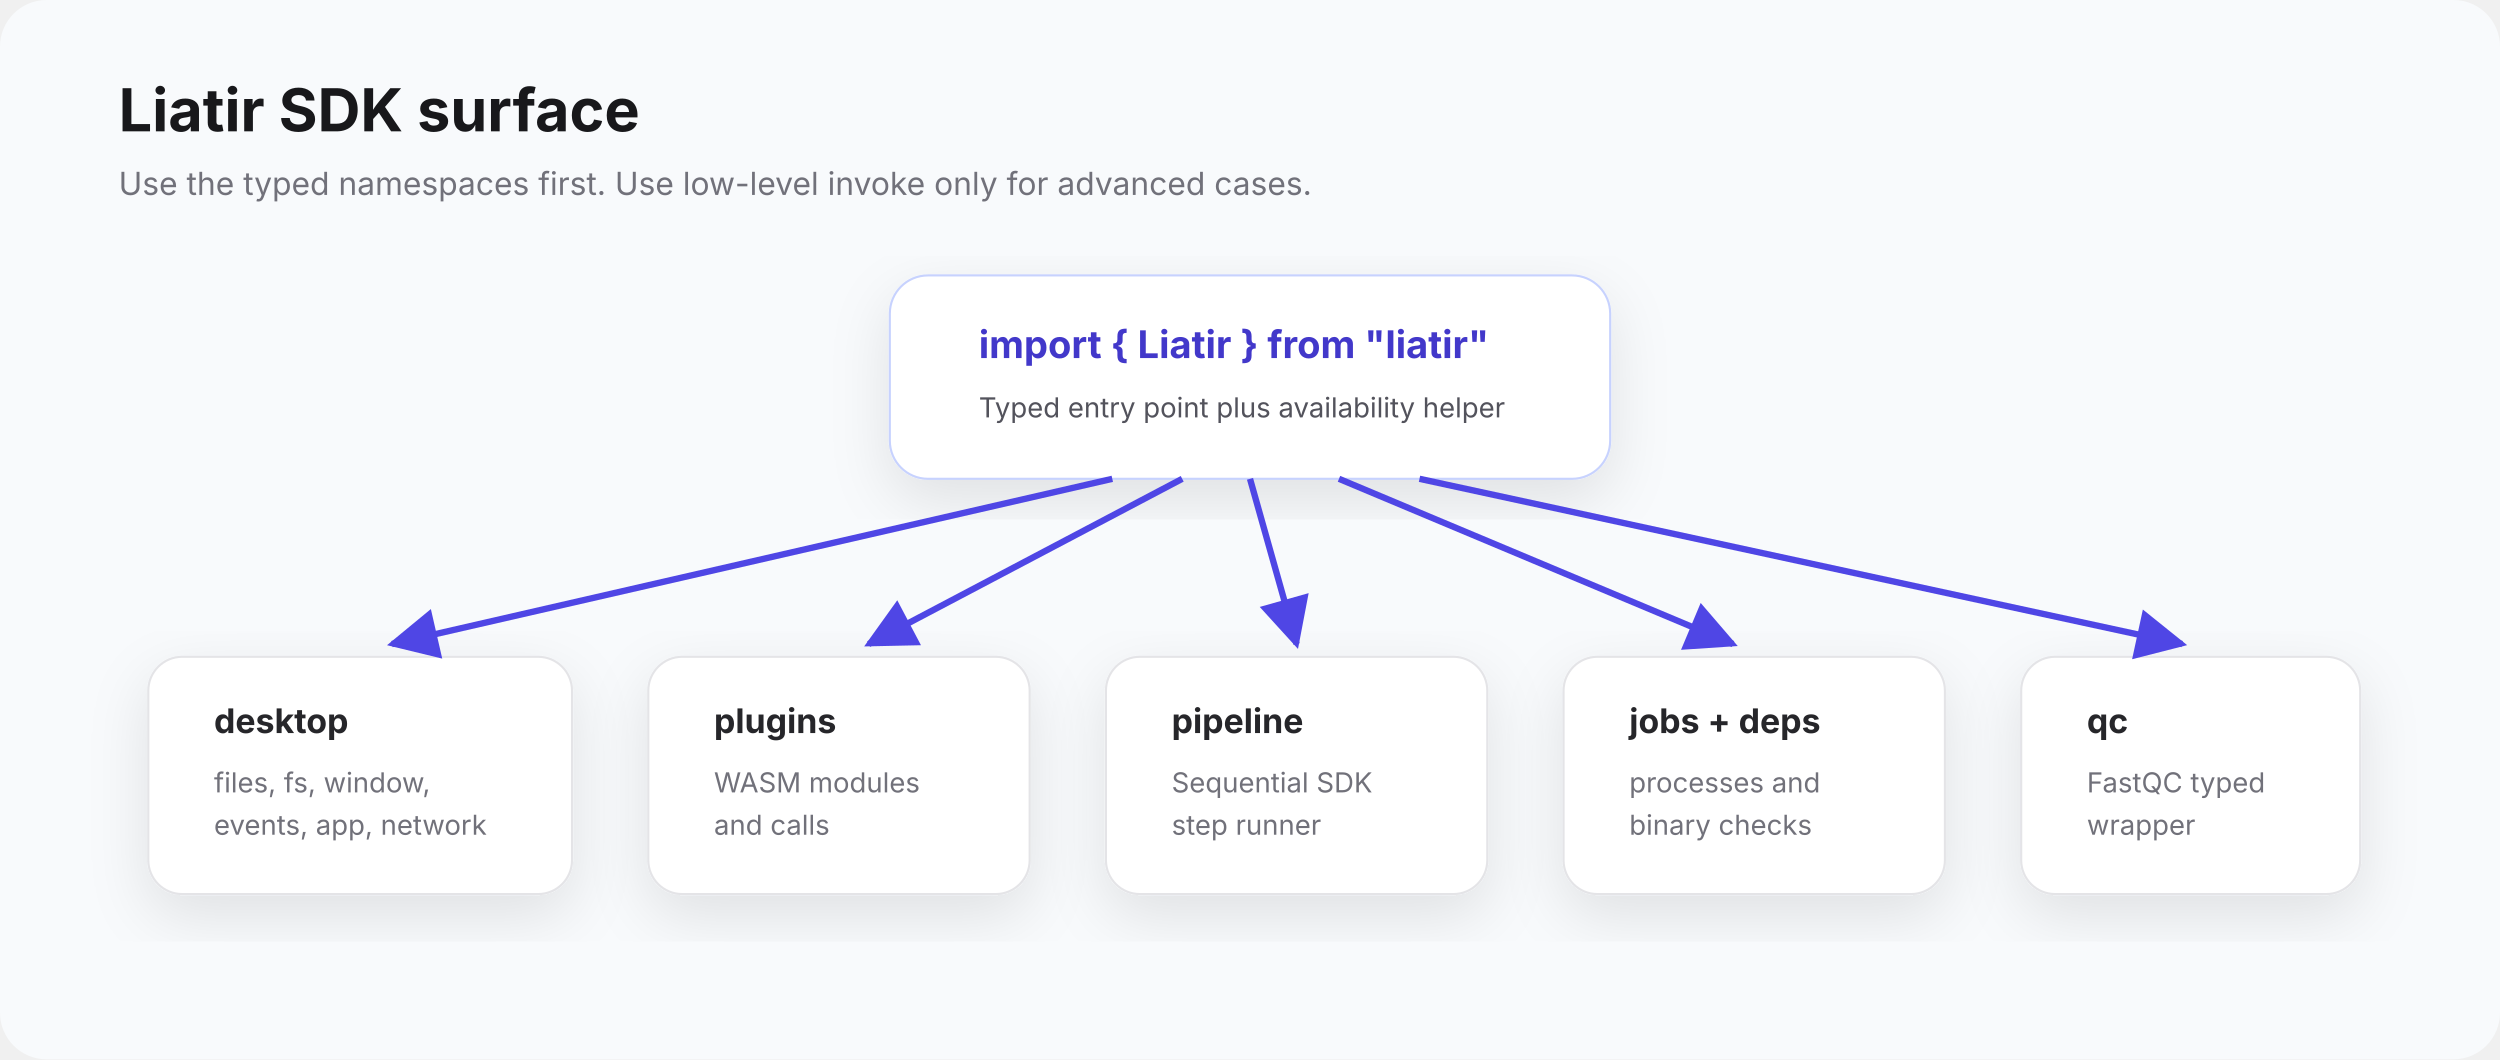
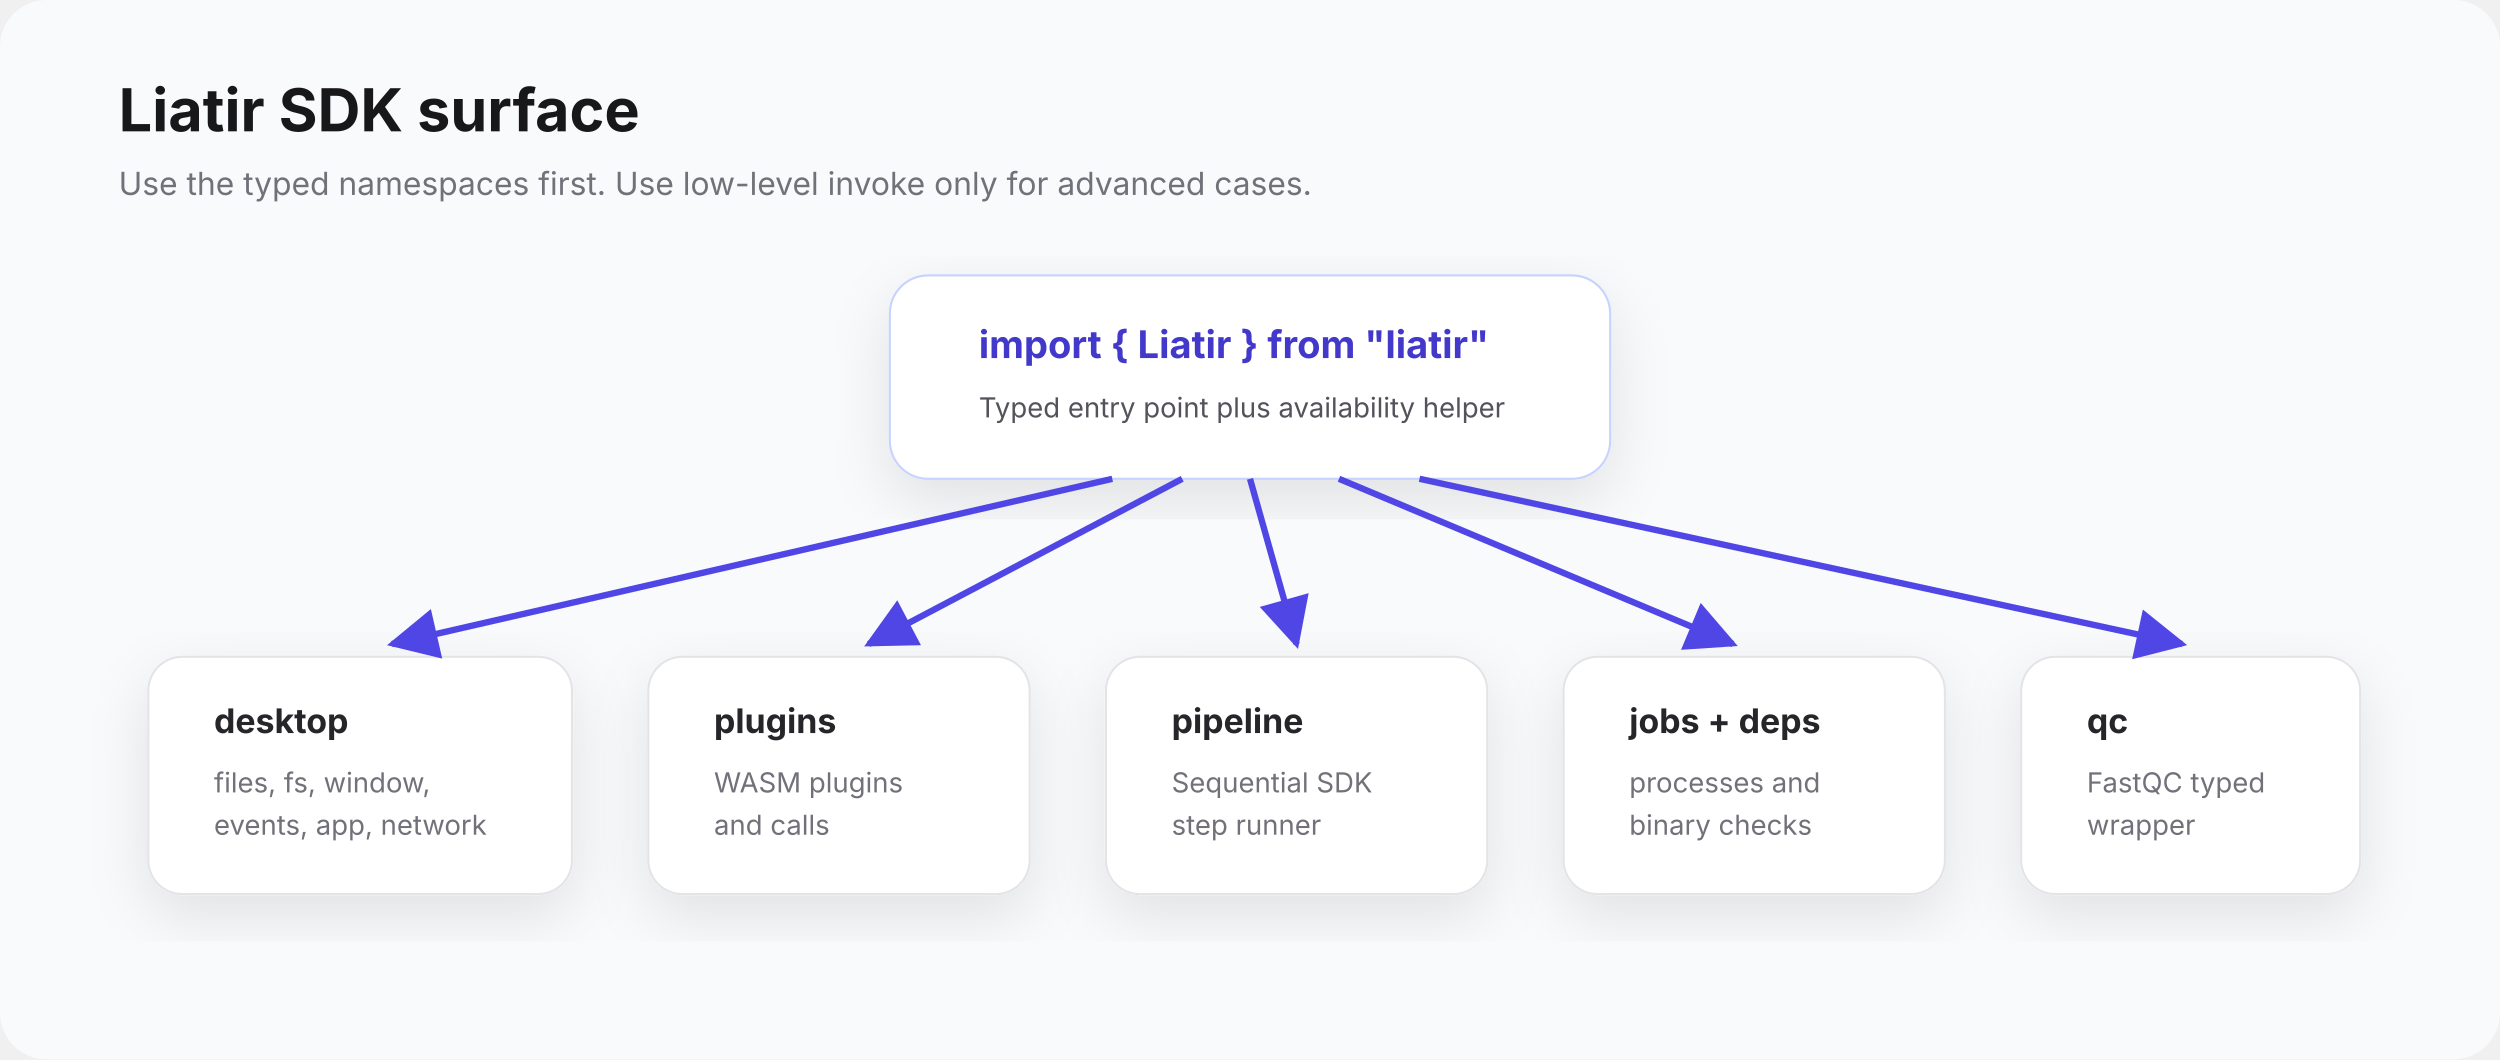
<svg xmlns="http://www.w3.org/2000/svg" width="1180" height="500" viewBox="0 0 1180 500" role="img" aria-labelledby="title desc">
  <defs>
    <filter id="shadow" x="-20%" y="-20%" width="140%" height="140%">
      <feDropShadow dx="0" dy="10" stdDeviation="14" flood-color="#111827" flood-opacity="0.10" />
    </filter>
    <marker id="arrow" viewBox="0 0 10 10" refX="9" refY="5" markerWidth="8" markerHeight="8" orient="auto-start-reverse">
      <path d="M 0 0 L 10 5 L 0 10 z" fill="#4f46e5" />
    </marker>
  </defs>
  <rect width="1180" height="500" rx="22" fill="#f8fafc" />
  <text x="56" y="62" font-family="Inter, ui-sans-serif, system-ui, sans-serif" font-size="28" font-weight="700" fill="#18181b">Liatir SDK surface</text>
  <text x="56" y="92" font-family="Inter, ui-sans-serif, system-ui, sans-serif" font-size="15" fill="#71717a">Use the typed namespaces first. Use low-level invoke only for advanced cases.</text>
  <g filter="url(#shadow)">
    <rect x="420" y="130" width="340" height="96" rx="18" fill="#ffffff" stroke="#c7d2fe" />
    <text x="462" y="169" font-family="Inter, ui-sans-serif, system-ui, sans-serif" font-size="18" font-weight="700" fill="#4338ca">import { Liatir } from "liatir"</text>
    <text x="462" y="197" font-family="Inter, ui-sans-serif, system-ui, sans-serif" font-size="13" fill="#52525b">Typed entry point plus availability helper</text>
  </g>
  <g filter="url(#shadow)">
    <rect x="70" y="310" width="200" height="112" rx="16" fill="#ffffff" stroke="#e4e4e7" />
    <text x="101" y="346" font-family="Inter, ui-sans-serif, system-ui, sans-serif" font-size="16" font-weight="700" fill="#27272a">desktop</text>
    <text x="101" y="374" font-family="Inter, ui-sans-serif, system-ui, sans-serif" font-size="13" fill="#71717a">files, fs, window,</text>
    <text x="101" y="394" font-family="Inter, ui-sans-serif, system-ui, sans-serif" font-size="13" fill="#71717a">events, app, network</text>
  </g>
  <g filter="url(#shadow)">
    <rect x="306" y="310" width="180" height="112" rx="16" fill="#ffffff" stroke="#e4e4e7" />
    <text x="337" y="346" font-family="Inter, ui-sans-serif, system-ui, sans-serif" font-size="16" font-weight="700" fill="#27272a">plugins</text>
-     <text x="337" y="374" font-family="Inter, ui-sans-serif, system-ui, sans-serif" font-size="13" fill="#71717a">WASM modules</text>
+     <text x="337" y="374" font-family="Inter, ui-sans-serif, system-ui, sans-serif" font-size="13" fill="#71717a">WASM plugins</text>
    <text x="337" y="394" font-family="Inter, ui-sans-serif, system-ui, sans-serif" font-size="13" fill="#71717a">and calls</text>
  </g>
  <g filter="url(#shadow)">
    <rect x="522" y="310" width="180" height="112" rx="16" fill="#ffffff" stroke="#e4e4e7" />
    <text x="553" y="346" font-family="Inter, ui-sans-serif, system-ui, sans-serif" font-size="16" font-weight="700" fill="#27272a">pipeline</text>
    <text x="553" y="374" font-family="Inter, ui-sans-serif, system-ui, sans-serif" font-size="13" fill="#71717a">Sequential SDK</text>
    <text x="553" y="394" font-family="Inter, ui-sans-serif, system-ui, sans-serif" font-size="13" fill="#71717a">step runner</text>
  </g>
  <g filter="url(#shadow)">
    <rect x="738" y="310" width="180" height="112" rx="16" fill="#ffffff" stroke="#e4e4e7" />
    <text x="769" y="346" font-family="Inter, ui-sans-serif, system-ui, sans-serif" font-size="16" font-weight="700" fill="#27272a">jobs + deps</text>
    <text x="769" y="374" font-family="Inter, ui-sans-serif, system-ui, sans-serif" font-size="13" fill="#71717a">processes and</text>
    <text x="769" y="394" font-family="Inter, ui-sans-serif, system-ui, sans-serif" font-size="13" fill="#71717a">binary checks</text>
  </g>
  <g filter="url(#shadow)">
    <rect x="954" y="310" width="160" height="112" rx="16" fill="#ffffff" stroke="#e4e4e7" />
    <text x="985" y="346" font-family="Inter, ui-sans-serif, system-ui, sans-serif" font-size="16" font-weight="700" fill="#27272a">qc</text>
    <text x="985" y="374" font-family="Inter, ui-sans-serif, system-ui, sans-serif" font-size="13" fill="#71717a">FastQC typed</text>
    <text x="985" y="394" font-family="Inter, ui-sans-serif, system-ui, sans-serif" font-size="13" fill="#71717a">wrapper</text>
  </g>
  <path d="M525 226 L185 304" stroke="#4f46e5" stroke-width="3" fill="none" marker-end="url(#arrow)" />
  <path d="M558 226 L410 304" stroke="#4f46e5" stroke-width="3" fill="none" marker-end="url(#arrow)" />
  <path d="M590 226 L612 304" stroke="#4f46e5" stroke-width="3" fill="none" marker-end="url(#arrow)" />
  <path d="M632 226 L818 304" stroke="#4f46e5" stroke-width="3" fill="none" marker-end="url(#arrow)" />
  <path d="M670 226 L1030 304" stroke="#4f46e5" stroke-width="3" fill="none" marker-end="url(#arrow)" />
</svg>
